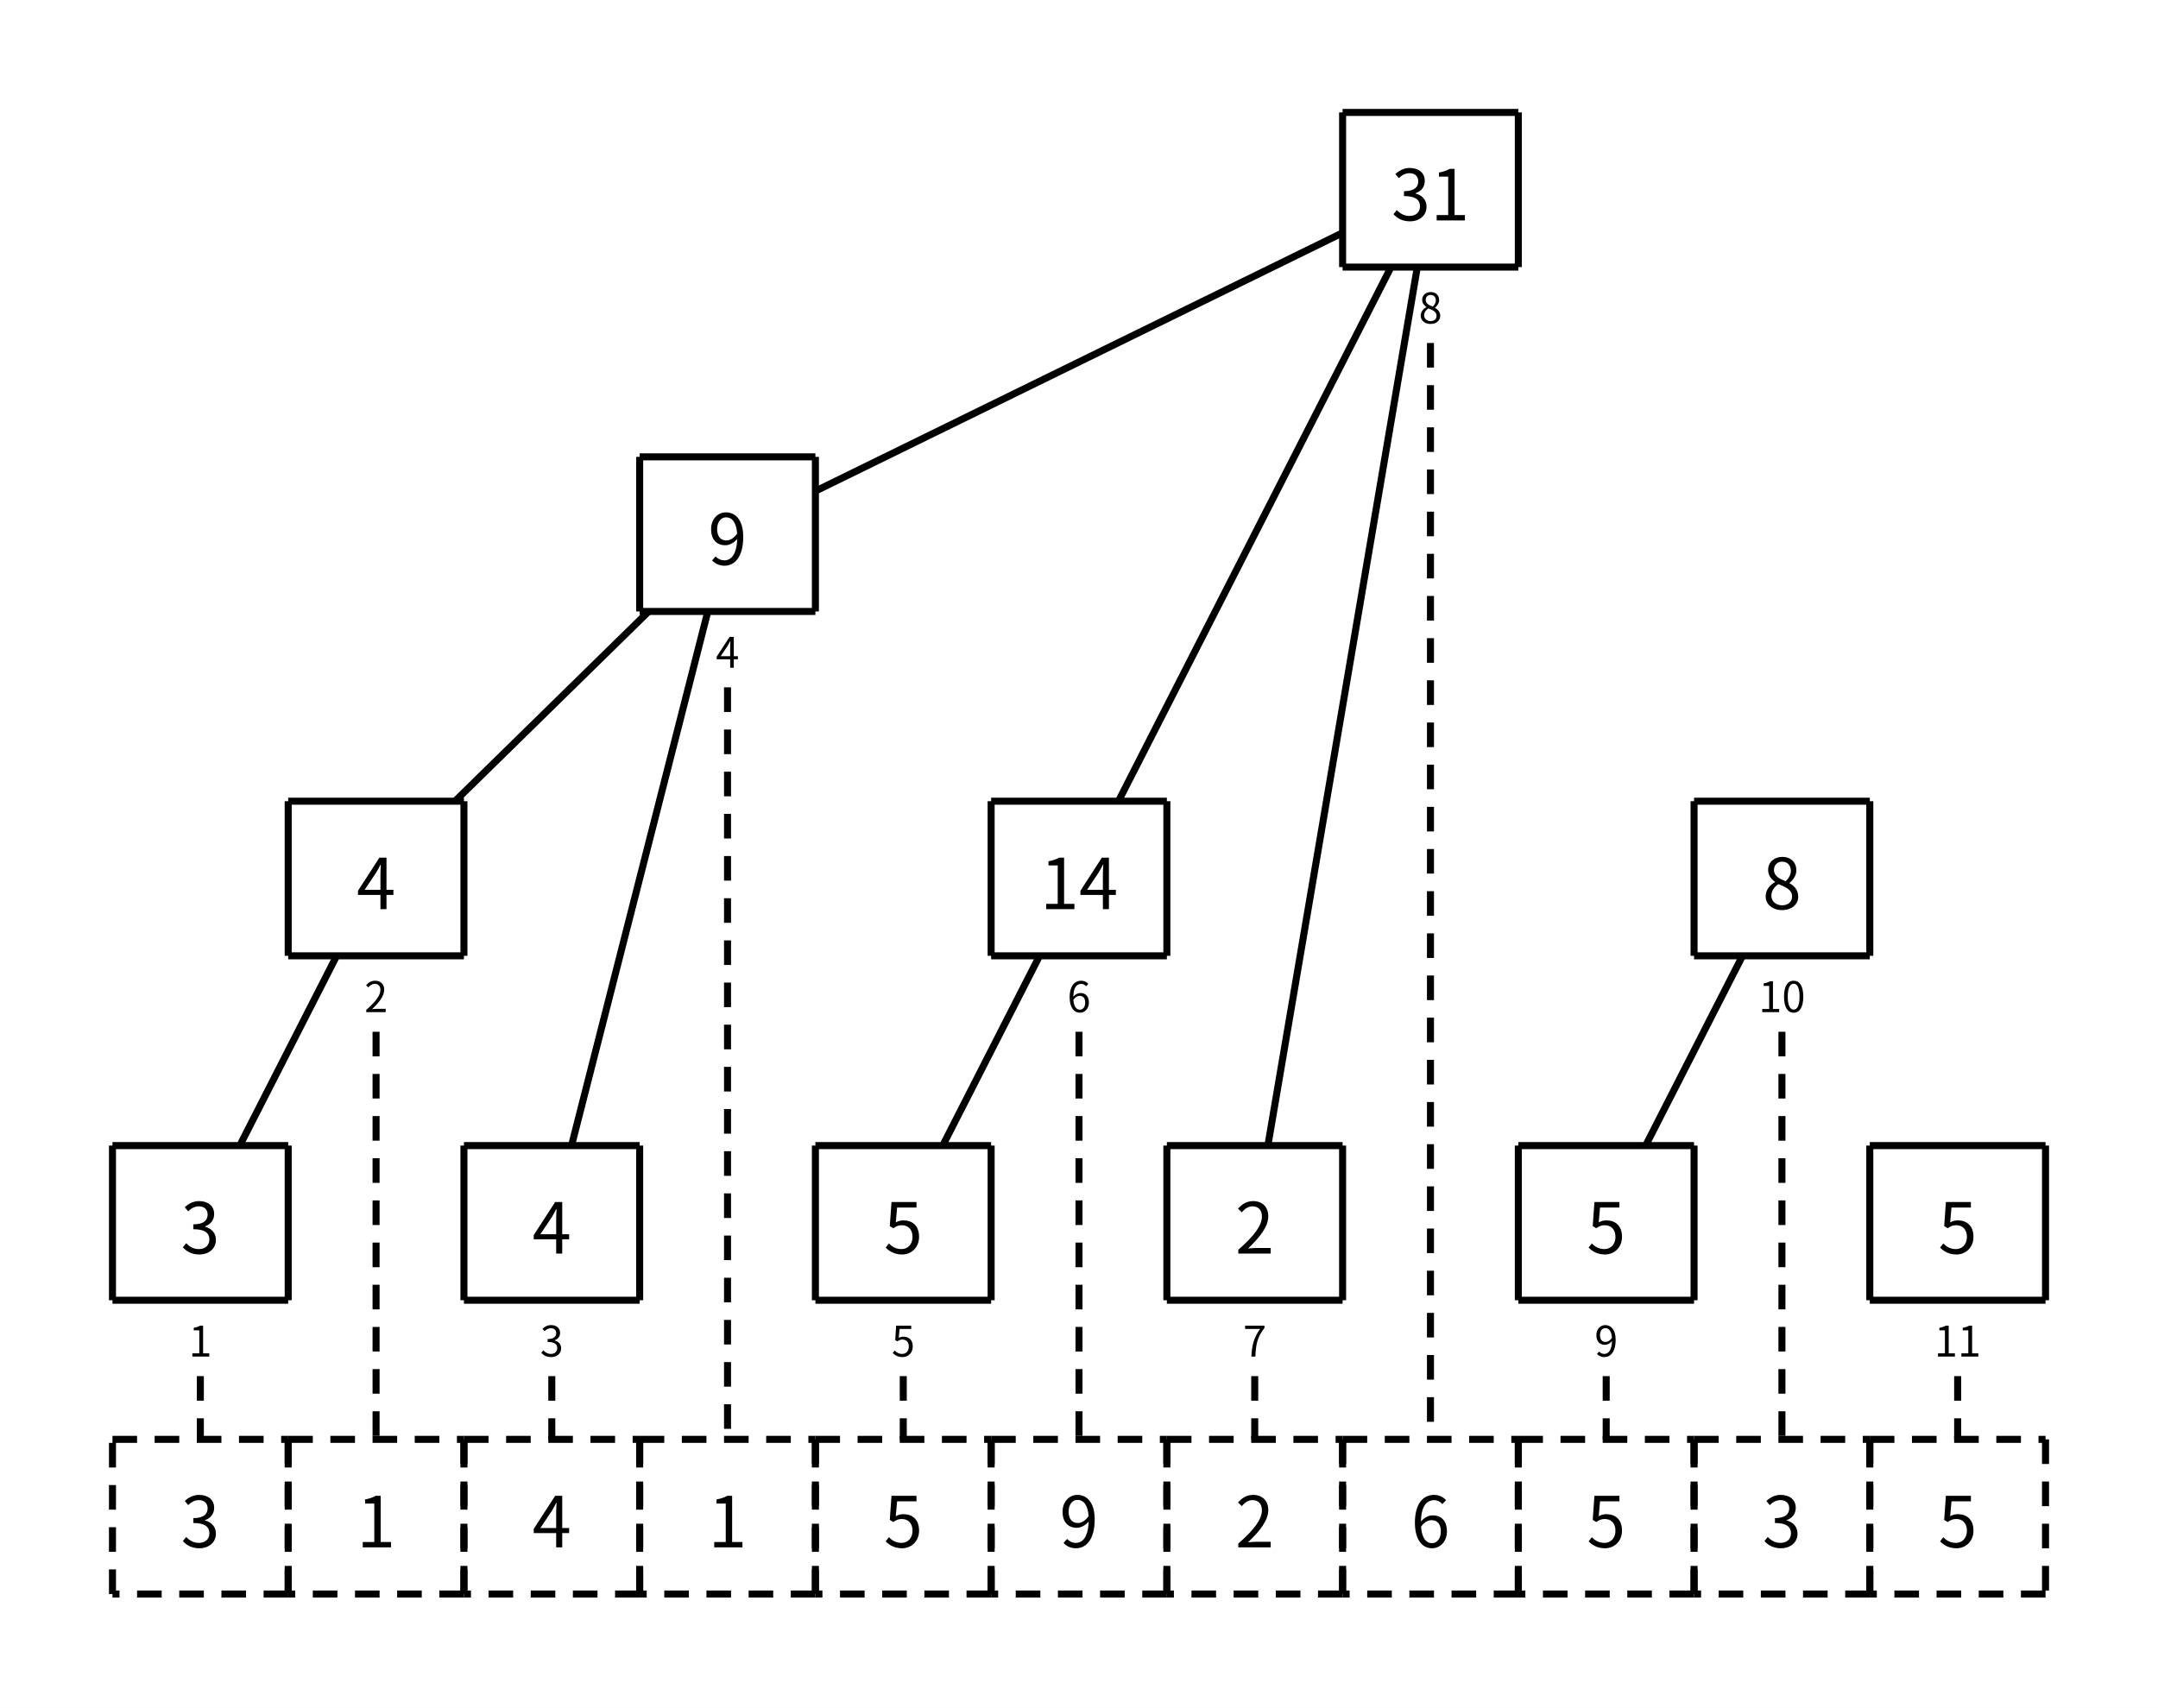
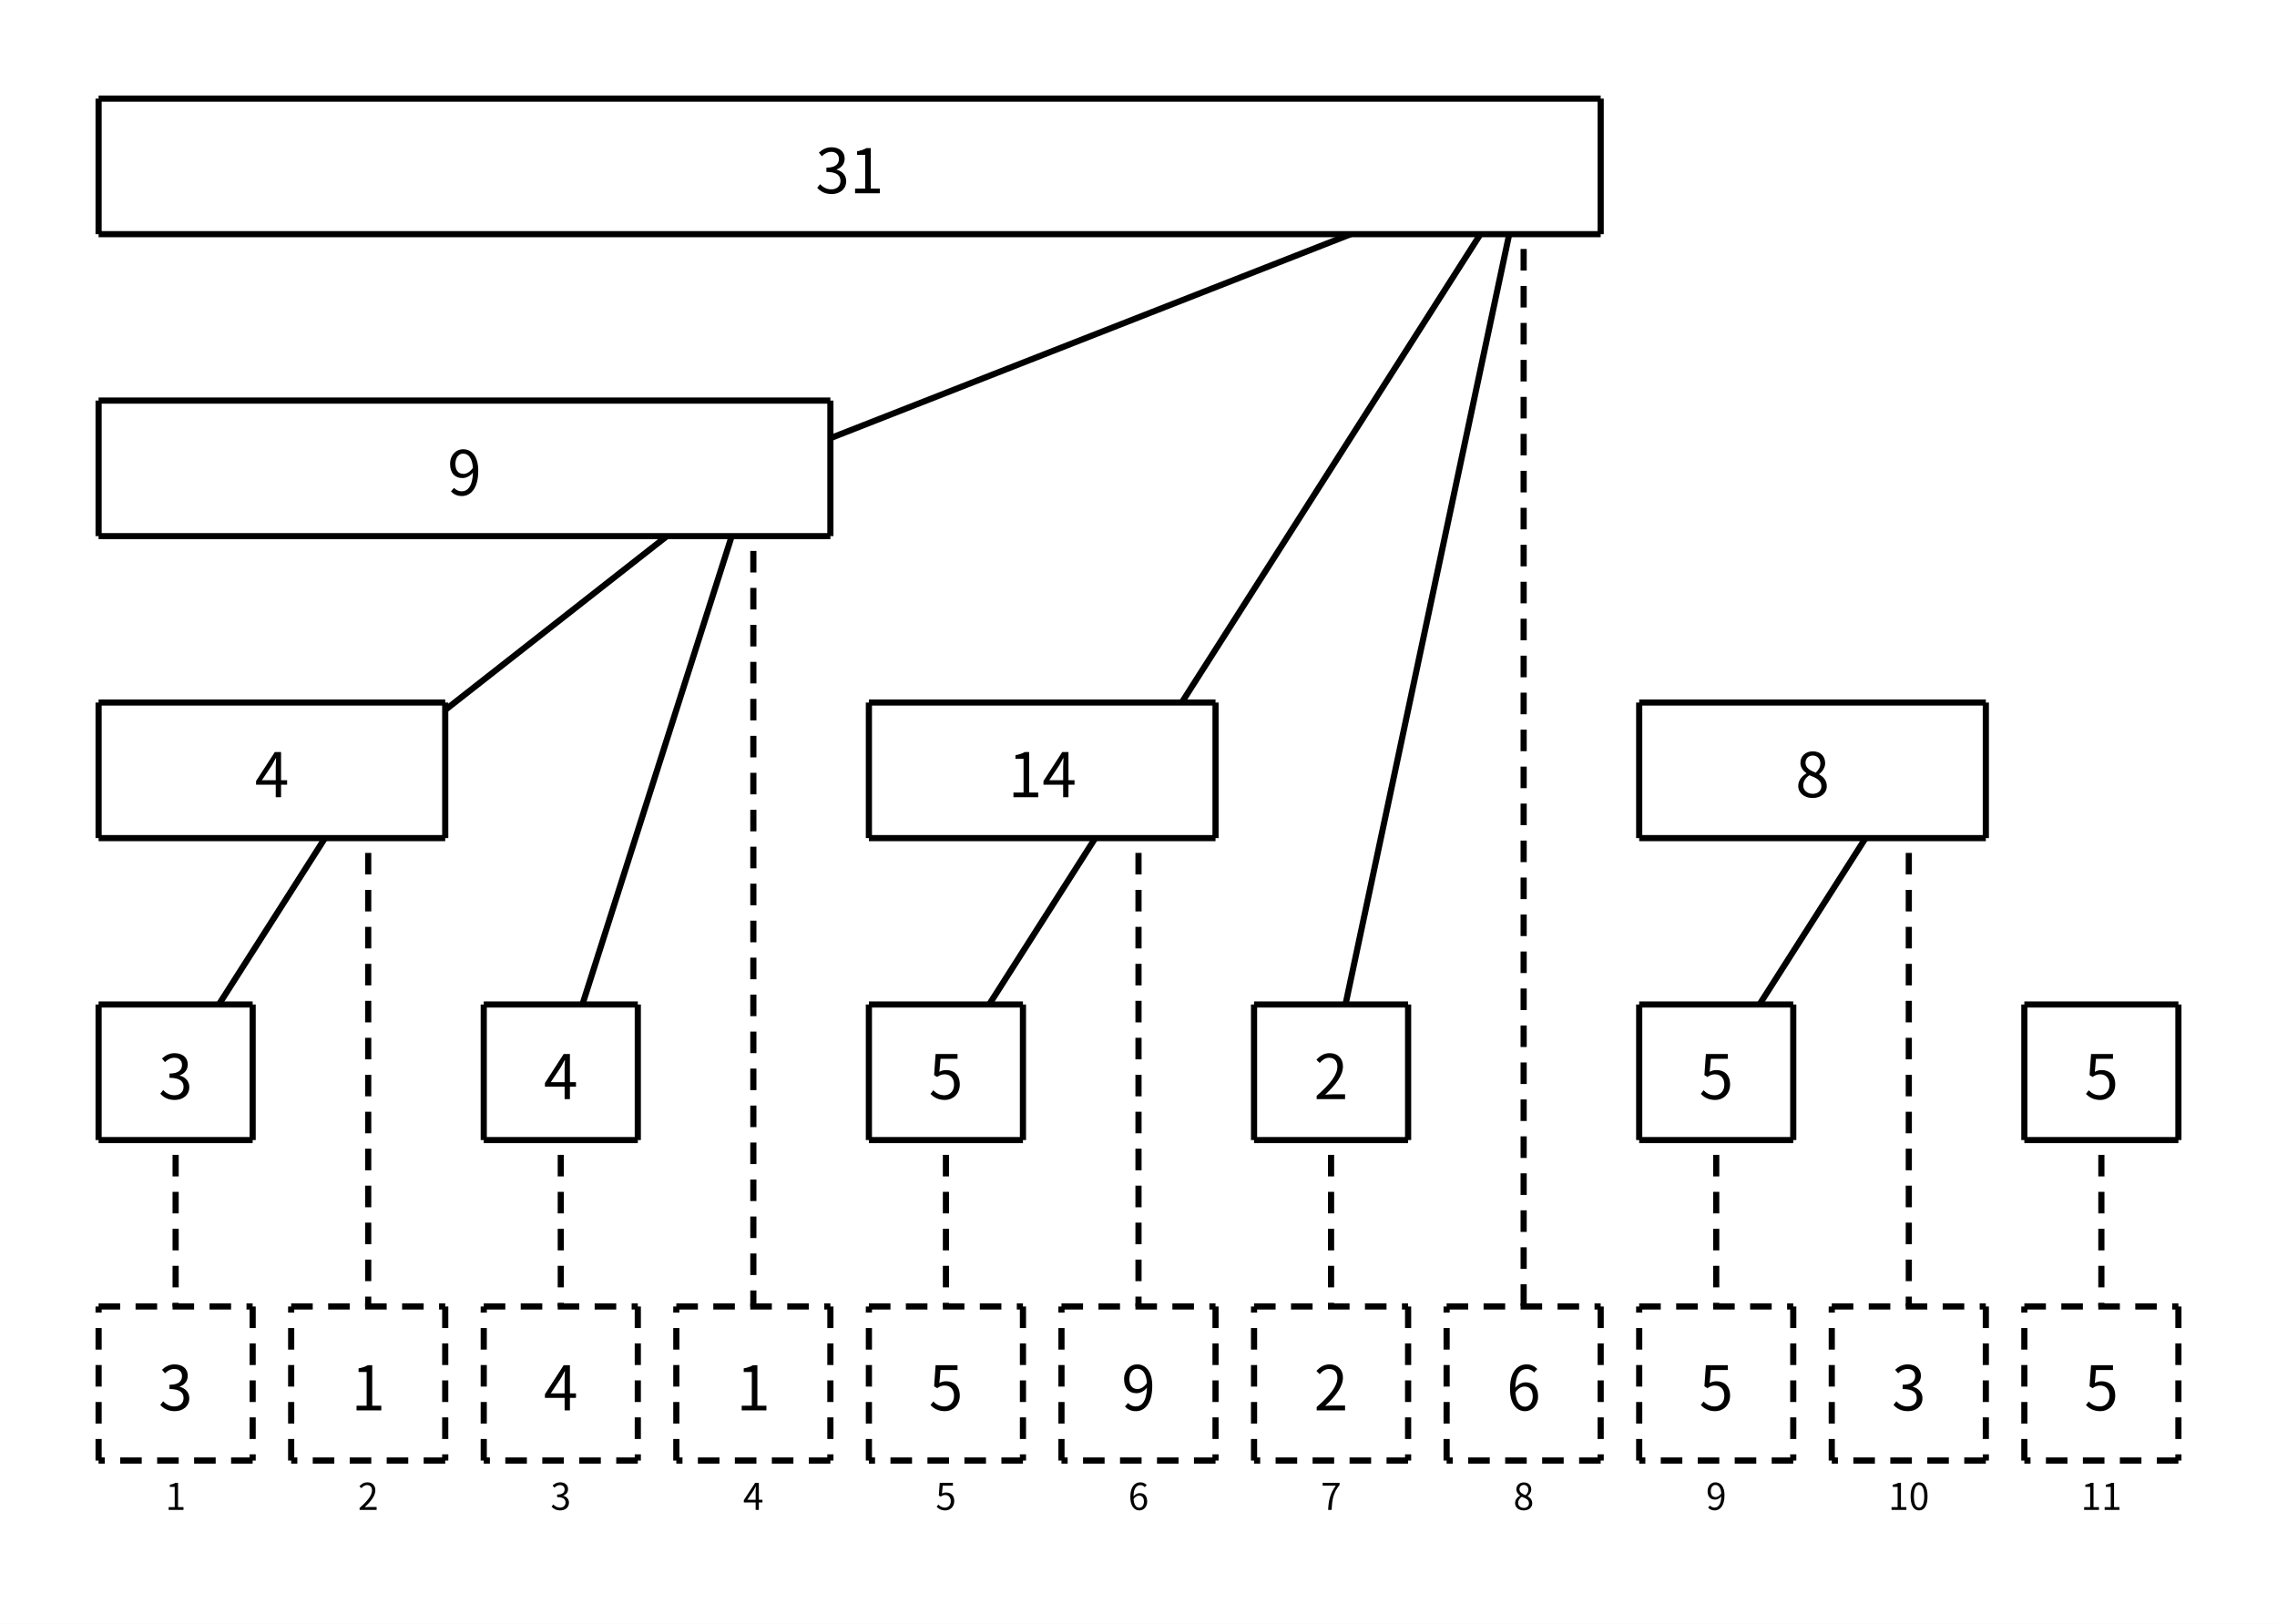
- <svg xmlns="http://www.w3.org/2000/svg" width="614" height="486" viewBox="0 0 614 486">
-   <path d="M0 0 L614 0 L614 486 L0 486" stroke="none" stroke-width="0.0" fill="#ffffff" />
-   <path d="M57.0 391.6 C57.0 395.21, 57.0 398.82, 57.0 409.6" stroke="#000000" stroke-width="2.0" fill="none" stroke-dasharray="7.0 5.0" />
-   <path d="M107.0 293.6 C107.0 316.85, 107.0 340.11, 107.0 409.6" stroke="#000000" stroke-width="2.0" fill="none" stroke-dasharray="7.0 5.0" />
-   <path d="M157.0 391.6 C157.0 395.21, 157.0 398.82, 157.0 409.6" stroke="#000000" stroke-width="2.0" fill="none" stroke-dasharray="7.0 5.0" />
-   <path d="M207.0 195.6 C207.0 238.5, 207.0 281.41, 207.0 409.6" stroke="#000000" stroke-width="2.0" fill="none" stroke-dasharray="7.0 5.0" />
-   <path d="M257.0 391.6 C257.0 395.21, 257.0 398.82, 257.0 409.6" stroke="#000000" stroke-width="2.0" fill="none" stroke-dasharray="7.0 5.0" />
-   <path d="M307.0 293.6 C307.0 316.86, 307.0 340.12, 307.0 409.6" stroke="#000000" stroke-width="2.0" fill="none" stroke-dasharray="7.0 5.0" />
-   <path d="M357.0 391.6 C357.0 395.21, 357.0 398.82, 357.0 409.6" stroke="#000000" stroke-width="2.0" fill="none" stroke-dasharray="7.0 5.0" />
-   <path d="M407.0 97.6 C407.0 160.16, 407.0 222.72, 407.0 409.6" stroke="#000000" stroke-width="2.0" fill="none" stroke-dasharray="7.0 5.0" />
-   <path d="M457.0 391.6 C457.0 395.21, 457.0 398.82, 457.0 409.6" stroke="#000000" stroke-width="2.0" fill="none" stroke-dasharray="7.0 5.0" />
-   <path d="M507.0 293.6 C507.0 316.86, 507.0 340.12, 507.0 409.6" stroke="#000000" stroke-width="2.0" fill="none" stroke-dasharray="7.0 5.0" />
-   <path d="M557.0 391.6 C557.0 395.21, 557.0 398.82, 557.0 409.6" stroke="#000000" stroke-width="2.0" fill="none" stroke-dasharray="7.0 5.0" />
-   <path d="M68.22 326.0 C73.75 315.17, 79.28 304.34, 95.78 272.0" stroke="#000000" stroke-width="2.0" fill="none" />
-   <path d="M129.45 228.0 C140.5 217.17, 151.55 206.34, 184.55 174.0" stroke="#000000" stroke-width="2.0" fill="none" />
-   <path d="M162.61 326.0 C170.39 295.51, 178.17 265.03, 201.39 174.0" stroke="#000000" stroke-width="2.0" fill="none" />
-   <path d="M232.0 139.75 C262.08 125.01, 292.17 110.27, 382.0 66.25" stroke="#000000" stroke-width="2.0" fill="none" />
-   <path d="M268.22 326.0 C273.75 315.17, 279.28 304.34, 295.78 272.0" stroke="#000000" stroke-width="2.0" fill="none" />
-   <path d="M318.22 228.0 C333.78 197.51, 349.33 167.03, 395.78 76.0" stroke="#000000" stroke-width="2.0" fill="none" />
-   <path d="M360.74 326.0 C369.27 275.86, 377.8 225.71, 403.26 76.0" stroke="#000000" stroke-width="2.0" fill="none" />
-   <path d="M468.22 326.0 C473.75 315.17, 479.28 304.34, 495.78 272.0" stroke="#000000" stroke-width="2.0" fill="none" />
-   <path d="M32.0 409.6 C42.02 409.6, 52.05 409.6, 82.0 409.6 M82.0 409.6 C82.0 423.65, 82.0 437.7, 82.0 453.6 M82.0 453.6 C68.24 453.6, 54.49 453.6, 32.0 453.6 M32.0 453.6 C32.0 440.78, 32.0 427.95, 32.0 409.6" stroke="#000000" stroke-width="2.0" fill="none" stroke-dasharray="7.0 5.0" />
-   <path d="M82.0 409.6 C92.02 409.6, 102.05 409.6, 132.0 409.6 M132.0 409.6 C132.0 421.86, 132.0 434.11, 132.0 453.6 M132.0 453.6 C116.4 453.6, 100.81 453.6, 82.0 453.6 M82.0 453.6 C82.0 442.08, 82.0 430.56, 82.0 409.6" stroke="#000000" stroke-width="2.0" fill="none" stroke-dasharray="7.0 5.0" />
-   <path d="M132.0 409.6 C142.02 409.6, 152.05 409.6, 182.0 409.6 M182.0 409.6 C182.0 420.06, 182.0 430.52, 182.0 453.6 M182.0 453.6 C164.57 453.6, 147.13 453.6, 132.0 453.6 M132.0 453.6 C132.0 443.38, 132.0 433.16, 132.0 409.6" stroke="#000000" stroke-width="2.0" fill="none" stroke-dasharray="7.0 5.0" />
-   <path d="M182.0 409.6 C192.02 409.6, 202.05 409.6, 232.0 409.6 M232.0 409.6 C232.0 427.07, 232.0 444.53, 232.0 453.6 M232.0 453.6 C212.73 453.6, 193.46 453.6, 182.0 453.6 M182.0 453.6 C182.0 444.68, 182.0 435.76, 182.0 409.6" stroke="#000000" stroke-width="2.0" fill="none" stroke-dasharray="7.0 5.0" />
-   <path d="M232.0 409.6 C242.02 409.6, 252.05 409.6, 282.0 409.6 M282.0 409.6 C282.0 425.27, 282.0 440.94, 282.0 453.6 M282.0 453.6 C270.89 453.6, 259.78 453.6, 232.0 453.6 M232.0 453.6 C232.0 437.18, 232.0 420.77, 232.0 409.6" stroke="#000000" stroke-width="2.0" fill="none" stroke-dasharray="7.0 5.0" />
-   <path d="M282.0 409.6 C292.03 409.6, 302.05 409.6, 332.0 409.6 M332.0 409.6 C332.0 423.48, 332.0 437.35, 332.0 453.6 M332.0 453.6 C319.05 453.6, 306.1 453.6, 282.0 453.6 M282.0 453.6 C282.0 438.48, 282.0 423.37, 282.0 409.6" stroke="#000000" stroke-width="2.0" fill="none" stroke-dasharray="7.0 5.0" />
-   <path d="M332.0 409.6 C342.03 409.6, 352.05 409.6, 382.0 409.6 M382.0 409.6 C382.0 421.68, 382.0 433.76, 382.0 453.6 M382.0 453.6 C367.21 453.6, 352.43 453.6, 332.0 453.6 M332.0 453.6 C332.0 439.79, 332.0 425.97, 332.0 409.6" stroke="#000000" stroke-width="2.0" fill="none" stroke-dasharray="7.0 5.0" />
-   <path d="M382.0 409.6 C392.03 409.6, 402.05 409.6, 432.0 409.6 M432.0 409.6 C432.0 419.89, 432.0 430.17, 432.0 453.6 M432.0 453.6 C415.37 453.6, 398.75 453.6, 382.0 453.6 M382.0 453.6 C382.0 441.09, 382.0 428.57, 382.0 409.6" stroke="#000000" stroke-width="2.0" fill="none" stroke-dasharray="7.0 5.0" />
-   <path d="M432.0 409.6 C442.03 409.6, 452.05 409.6, 482.0 409.6 M482.0 409.6 C482.0 426.89, 482.0 444.18, 482.0 453.6 M482.0 453.6 C463.54 453.6, 445.07 453.6, 432.0 453.6 M432.0 453.6 C432.0 442.39, 432.0 431.18, 432.0 409.6" stroke="#000000" stroke-width="2.0" fill="none" stroke-dasharray="7.0 5.0" />
-   <path d="M482.0 409.6 C492.03 409.6, 502.05 409.6, 532.0 409.6 M532.0 409.6 C532.0 425.1, 532.0 440.59, 532.0 453.6 M532.0 453.6 C521.7 453.6, 511.39 453.6, 482.0 453.6 M482.0 453.6 C482.0 443.69, 482.0 433.78, 482.0 409.6" stroke="#000000" stroke-width="2.0" fill="none" stroke-dasharray="7.0 5.0" />
-   <path d="M532.0 409.6 C542.03 409.6, 552.05 409.6, 582.0 409.6 M582.0 409.6 C582.0 423.3, 582.0 437.0, 582.0 453.6 M582.0 453.6 C569.86 453.6, 557.72 453.6, 532.0 453.6 M532.0 453.6 C532.0 436.19, 532.0 418.78, 532.0 409.6" stroke="#000000" stroke-width="2.0" fill="none" stroke-dasharray="7.0 5.0" />
+ <svg xmlns="http://www.w3.org/2000/svg" width="739" height="527" viewBox="0 0 739 527">
+   <path d="M0 0 L739 0 L739 527 L0 527" stroke="none" stroke-width="0.0" fill="#ffffff" />
+   <path d="M57.0 374.8 C57.0 384.66, 57.0 394.52, 57.0 424.0" stroke="#000000" stroke-width="2.0" fill="none" stroke-dasharray="7.0 5.0" />
+   <path d="M119.5 276.8 C119.5 306.31, 119.5 335.81, 119.5 424.0" stroke="#000000" stroke-width="2.0" fill="none" stroke-dasharray="7.0 5.0" />
+   <path d="M182.0 374.8 C182.0 384.66, 182.0 394.53, 182.0 424.0" stroke="#000000" stroke-width="2.0" fill="none" stroke-dasharray="7.0 5.0" />
+   <path d="M244.5 178.8 C244.5 227.95, 244.5 277.11, 244.5 424.0" stroke="#000000" stroke-width="2.0" fill="none" stroke-dasharray="7.0 5.0" />
+   <path d="M307.0 374.8 C307.0 384.66, 307.0 394.53, 307.0 424.0" stroke="#000000" stroke-width="2.0" fill="none" stroke-dasharray="7.0 5.0" />
+   <path d="M369.5 276.8 C369.5 306.31, 369.5 335.82, 369.5 424.0" stroke="#000000" stroke-width="2.0" fill="none" stroke-dasharray="7.0 5.0" />
+   <path d="M432.0 374.8 C432.0 384.66, 432.0 394.53, 432.0 424.0" stroke="#000000" stroke-width="2.0" fill="none" stroke-dasharray="7.0 5.0" />
+   <path d="M494.5 80.8 C494.5 149.61, 494.5 218.41, 494.5 424.0" stroke="#000000" stroke-width="2.0" fill="none" stroke-dasharray="7.0 5.0" />
+   <path d="M557.0 374.8 C557.0 384.66, 557.0 394.53, 557.0 424.0" stroke="#000000" stroke-width="2.0" fill="none" stroke-dasharray="7.0 5.0" />
+   <path d="M619.5 276.8 C619.5 306.31, 619.5 335.83, 619.5 424.0" stroke="#000000" stroke-width="2.0" fill="none" stroke-dasharray="7.0 5.0" />
+   <path d="M682.0 374.8 C682.0 384.66, 682.0 394.53, 682.0 424.0" stroke="#000000" stroke-width="2.0" fill="none" stroke-dasharray="7.0 5.0" />
+   <path d="M71.03 326.0 C77.94 315.17, 84.84 304.34, 105.47 272.0" stroke="#000000" stroke-width="2.0" fill="none" />
+   <path d="M144.5 230.4 C158.93 219.09, 173.36 207.78, 216.44 174.0" stroke="#000000" stroke-width="2.0" fill="none" />
+   <path d="M189.02 326.0 C198.74 295.51, 208.46 265.03, 237.48 174.0" stroke="#000000" stroke-width="2.0" fill="none" />
+   <path d="M269.5 142.2 C303.37 128.92, 337.24 115.65, 438.38 76.0" stroke="#000000" stroke-width="2.0" fill="none" />
+   <path d="M321.03 326.0 C327.94 315.17, 334.85 304.34, 355.47 272.0" stroke="#000000" stroke-width="2.0" fill="none" />
+   <path d="M383.53 228.0 C402.97 197.51, 422.42 167.03, 480.47 76.0" stroke="#000000" stroke-width="2.0" fill="none" />
+   <path d="M436.68 326.0 C447.34 275.86, 458.0 225.71, 489.82 76.0" stroke="#000000" stroke-width="2.0" fill="none" />
+   <path d="M571.03 326.0 C577.94 315.17, 584.85 304.34, 605.47 272.0" stroke="#000000" stroke-width="2.0" fill="none" />
+   <path d="M32.0 424.0 C42.03 424.0, 52.05 424.0, 82.0 424.0 M82.0 424.0 C82.0 439.77, 82.0 455.54, 82.0 474.0 M82.0 474.0 C69.05 474.0, 56.1 474.0, 32.0 474.0 M32.0 474.0 C32.0 456.82, 32.0 439.65, 32.0 424.0" stroke="#000000" stroke-width="2.0" fill="none" stroke-dasharray="7.0 5.0" />
+   <path d="M94.5 424.0 C104.53 424.0, 114.55 424.0, 144.5 424.0 M144.5 424.0 C144.5 443.75, 144.5 463.5, 144.5 474.0 M144.5 474.0 C125.63 474.0, 106.76 474.0, 94.5 474.0 M94.5 474.0 C94.5 462.56, 94.5 451.13, 94.5 424.0" stroke="#000000" stroke-width="2.0" fill="none" stroke-dasharray="7.0 5.0" />
+   <path d="M157.0 424.0 C167.03 424.0, 177.05 424.0, 207.0 424.0 M207.0 424.0 C207.0 437.73, 207.0 451.46, 207.0 474.0 M207.0 474.0 C192.21 474.0, 177.43 474.0, 157.0 474.0 M157.0 474.0 C157.0 458.3, 157.0 442.6, 157.0 424.0" stroke="#000000" stroke-width="2.0" fill="none" stroke-dasharray="7.0 5.0" />
+   <path d="M219.5 424.0 C229.53 424.0, 239.55 424.0, 269.5 424.0 M269.5 424.0 C269.5 441.71, 269.5 459.42, 269.5 474.0 M269.5 474.0 C258.79 474.0, 248.09 474.0, 219.5 474.0 M219.5 474.0 C219.5 454.04, 219.5 434.08, 219.5 424.0" stroke="#000000" stroke-width="2.0" fill="none" stroke-dasharray="7.0 5.0" />
+   <path d="M282.0 424.0 C292.03 424.0, 302.05 424.0, 332.0 424.0 M332.0 424.0 C332.0 435.69, 332.0 447.38, 332.0 474.0 M332.0 474.0 C315.37 474.0, 298.75 474.0, 282.0 474.0 M282.0 474.0 C282.0 459.78, 282.0 445.56, 282.0 424.0" stroke="#000000" stroke-width="2.0" fill="none" stroke-dasharray="7.0 5.0" />
+   <path d="M344.5 424.0 C354.53 424.0, 364.55 424.0, 394.5 424.0 M394.5 424.0 C394.5 439.67, 394.5 455.34, 394.5 474.0 M394.5 474.0 C381.96 474.0, 369.41 474.0, 344.5 474.0 M344.5 474.0 C344.5 455.52, 344.5 437.04, 344.5 424.0" stroke="#000000" stroke-width="2.0" fill="none" stroke-dasharray="7.0 5.0" />
+   <path d="M407.0 424.0 C417.03 424.0, 427.05 424.0, 457.0 424.0 M457.0 424.0 C457.0 443.65, 457.0 463.3, 457.0 474.0 M457.0 474.0 C438.54 474.0, 420.07 474.0, 407.0 474.0 M407.0 474.0 C407.0 461.26, 407.0 448.52, 407.0 424.0" stroke="#000000" stroke-width="2.0" fill="none" stroke-dasharray="7.0 5.0" />
+   <path d="M469.5 424.0 C479.53 424.0, 489.55 424.0, 519.5 424.0 M519.5 424.0 C519.5 437.63, 519.5 451.26, 519.5 474.0 M519.5 474.0 C505.12 474.0, 490.73 474.0, 469.5 474.0 M469.5 474.0 C469.5 457.0, 469.5 440.0, 469.5 424.0" stroke="#000000" stroke-width="2.0" fill="none" stroke-dasharray="7.0 5.0" />
+   <path d="M532.0 424.0 C542.03 424.0, 552.05 424.0, 582.0 424.0 M582.0 424.0 C582.0 441.61, 582.0 459.22, 582.0 474.0 M582.0 474.0 C571.7 474.0, 561.39 474.0, 532.0 474.0 M532.0 474.0 C532.0 462.74, 532.0 451.48, 532.0 424.0" stroke="#000000" stroke-width="2.0" fill="none" stroke-dasharray="7.0 5.0" />
+   <path d="M594.5 424.0 C604.53 424.0, 614.55 424.0, 644.5 424.0 M644.5 424.0 C644.5 435.59, 644.5 447.18, 644.5 474.0 M644.5 474.0 C628.28 474.0, 612.06 474.0, 594.5 474.0 M594.5 474.0 C594.5 458.48, 594.5 442.96, 594.5 424.0" stroke="#000000" stroke-width="2.0" fill="none" stroke-dasharray="7.0 5.0" />
+   <path d="M657.0 424.0 C667.03 424.0, 677.05 424.0, 707.0 424.0 M707.0 424.0 C707.0 439.57, 707.0 455.14, 707.0 474.0 M707.0 474.0 C694.86 474.0, 682.72 474.0, 657.0 474.0 M657.0 474.0 C657.0 454.22, 657.0 434.44, 657.0 424.0" stroke="#000000" stroke-width="2.0" fill="none" stroke-dasharray="7.0 5.0" />
  <path d="M32.0 326.0 C42.03 326.0, 52.06 326.0, 82.0 326.0 M82.0 326.0 C82.0 336.02, 82.0 346.05, 82.0 370.0 M82.0 370.0 C66.59 370.0, 51.17 370.0, 32.0 370.0 M32.0 370.0 C32.0 354.05, 32.0 338.1, 32.0 326.0" stroke="#000000" stroke-width="2.0" fill="none" />
-   <path d="M82.0 228.0 C92.03 228.0, 102.06 228.0, 132.0 228.0 M132.0 228.0 C132.0 241.53, 132.0 255.05, 132.0 272.0 M132.0 272.0 C120.67 272.0, 109.33 272.0, 82.0 272.0 M82.0 272.0 C82.0 261.1, 82.0 250.2, 82.0 228.0" stroke="#000000" stroke-width="2.0" fill="none" />
-   <path d="M132.0 326.0 C142.03 326.0, 152.06 326.0, 182.0 326.0 M182.0 326.0 C182.0 343.03, 182.0 360.06, 182.0 370.0 M182.0 370.0 C164.75 370.0, 147.5 370.0, 132.0 370.0 M132.0 370.0 C132.0 355.35, 132.0 340.7, 132.0 326.0" stroke="#000000" stroke-width="2.0" fill="none" />
-   <path d="M182.0 130.0 C192.03 130.0, 202.06 130.0, 232.0 130.0 M232.0 130.0 C232.0 141.73, 232.0 153.46, 232.0 174.0 M232.0 174.0 C218.83 174.0, 205.66 174.0, 182.0 174.0 M182.0 174.0 C182.0 164.4, 182.0 154.8, 182.0 130.0" stroke="#000000" stroke-width="2.0" fill="none" />
-   <path d="M232.0 326.0 C242.03 326.0, 252.06 326.0, 282.0 326.0 M282.0 326.0 C282.0 341.23, 282.0 356.47, 282.0 370.0 M282.0 370.0 C262.91 370.0, 243.82 370.0, 232.0 370.0 M232.0 370.0 C232.0 356.65, 232.0 343.3, 232.0 326.0" stroke="#000000" stroke-width="2.0" fill="none" />
-   <path d="M282.0 228.0 C292.03 228.0, 302.06 228.0, 332.0 228.0 M332.0 228.0 C332.0 237.94, 332.0 247.87, 332.0 272.0 M332.0 272.0 C316.99 272.0, 301.98 272.0, 282.0 272.0 M282.0 272.0 C282.0 254.9, 282.0 237.8, 282.0 228.0" stroke="#000000" stroke-width="2.0" fill="none" />
-   <path d="M332.0 326.0 C342.03 326.0, 352.06 326.0, 382.0 326.0 M382.0 326.0 C382.0 339.44, 382.0 352.88, 382.0 370.0 M382.0 370.0 C371.07 370.0, 360.14 370.0, 332.0 370.0 M332.0 370.0 C332.0 357.95, 332.0 345.91, 332.0 326.0" stroke="#000000" stroke-width="2.0" fill="none" />
-   <path d="M382.0 32.0 C392.03 32.0, 402.06 32.0, 432.0 32.0 M432.0 32.0 C432.0 48.94, 432.0 65.88, 432.0 76.0 M432.0 76.0 C415.15 76.0, 398.3 76.0, 382.0 76.0 M382.0 76.0 C382.0 60.2, 382.0 44.41, 382.0 32.0" stroke="#000000" stroke-width="2.0" fill="none" />
-   <path d="M432.0 326.0 C442.03 326.0, 452.06 326.0, 482.0 326.0 M482.0 326.0 C482.0 337.64, 482.0 349.29, 482.0 370.0 M482.0 370.0 C469.23 370.0, 456.47 370.0, 432.0 370.0 M432.0 370.0 C432.0 359.25, 432.0 348.51, 432.0 326.0" stroke="#000000" stroke-width="2.0" fill="none" />
-   <path d="M482.0 228.0 C492.03 228.0, 502.06 228.0, 532.0 228.0 M532.0 228.0 C532.0 243.15, 532.0 258.29, 532.0 272.0 M532.0 272.0 C513.31 272.0, 494.63 272.0, 482.0 272.0 M482.0 272.0 C482.0 257.51, 482.0 243.01, 482.0 228.0" stroke="#000000" stroke-width="2.0" fill="none" />
-   <path d="M532.0 326.0 C542.03 326.0, 552.06 326.0, 582.0 326.0 M582.0 326.0 C582.0 335.85, 582.0 345.7, 582.0 370.0 M582.0 370.0 C567.39 370.0, 552.79 370.0, 532.0 370.0 M532.0 370.0 C532.0 360.56, 532.0 351.11, 532.0 326.0" stroke="#000000" stroke-width="2.0" fill="none" />
-   <text x="57" y="431.6" fill="#000000" font-size="20" font-family="Comic Neue, AR PL KaitiM GB, Noto Sans CJK SC, Microsoft YaHei, sans-serif" font-weight="normal" text-anchor="middle" dominant-baseline="central" style="pointer-events: none; user-select: none;">3</text>
-   <text x="107" y="431.6" fill="#000000" font-size="20" font-family="Comic Neue, AR PL KaitiM GB, Noto Sans CJK SC, Microsoft YaHei, sans-serif" font-weight="normal" text-anchor="middle" dominant-baseline="central" style="pointer-events: none; user-select: none;">1</text>
-   <text x="157" y="431.6" fill="#000000" font-size="20" font-family="Comic Neue, AR PL KaitiM GB, Noto Sans CJK SC, Microsoft YaHei, sans-serif" font-weight="normal" text-anchor="middle" dominant-baseline="central" style="pointer-events: none; user-select: none;">4</text>
-   <text x="207" y="431.6" fill="#000000" font-size="20" font-family="Comic Neue, AR PL KaitiM GB, Noto Sans CJK SC, Microsoft YaHei, sans-serif" font-weight="normal" text-anchor="middle" dominant-baseline="central" style="pointer-events: none; user-select: none;">1</text>
-   <text x="257" y="431.6" fill="#000000" font-size="20" font-family="Comic Neue, AR PL KaitiM GB, Noto Sans CJK SC, Microsoft YaHei, sans-serif" font-weight="normal" text-anchor="middle" dominant-baseline="central" style="pointer-events: none; user-select: none;">5</text>
-   <text x="307" y="431.6" fill="#000000" font-size="20" font-family="Comic Neue, AR PL KaitiM GB, Noto Sans CJK SC, Microsoft YaHei, sans-serif" font-weight="normal" text-anchor="middle" dominant-baseline="central" style="pointer-events: none; user-select: none;">9</text>
-   <text x="357" y="431.6" fill="#000000" font-size="20" font-family="Comic Neue, AR PL KaitiM GB, Noto Sans CJK SC, Microsoft YaHei, sans-serif" font-weight="normal" text-anchor="middle" dominant-baseline="central" style="pointer-events: none; user-select: none;">2</text>
-   <text x="407" y="431.6" fill="#000000" font-size="20" font-family="Comic Neue, AR PL KaitiM GB, Noto Sans CJK SC, Microsoft YaHei, sans-serif" font-weight="normal" text-anchor="middle" dominant-baseline="central" style="pointer-events: none; user-select: none;">6</text>
-   <text x="457" y="431.6" fill="#000000" font-size="20" font-family="Comic Neue, AR PL KaitiM GB, Noto Sans CJK SC, Microsoft YaHei, sans-serif" font-weight="normal" text-anchor="middle" dominant-baseline="central" style="pointer-events: none; user-select: none;">5</text>
-   <text x="507" y="431.6" fill="#000000" font-size="20" font-family="Comic Neue, AR PL KaitiM GB, Noto Sans CJK SC, Microsoft YaHei, sans-serif" font-weight="normal" text-anchor="middle" dominant-baseline="central" style="pointer-events: none; user-select: none;">3</text>
-   <text x="557" y="431.6" fill="#000000" font-size="20" font-family="Comic Neue, AR PL KaitiM GB, Noto Sans CJK SC, Microsoft YaHei, sans-serif" font-weight="normal" text-anchor="middle" dominant-baseline="central" style="pointer-events: none; user-select: none;">5</text>
+   <path d="M32.0 228.0 C54.57 228.0, 77.13 228.0, 144.5 228.0 M144.5 228.0 C144.5 241.53, 144.5 255.05, 144.5 272.0 M144.5 272.0 C119.0 272.0, 93.5 272.0, 32.0 272.0 M32.0 272.0 C32.0 261.1, 32.0 250.2, 32.0 228.0" stroke="#000000" stroke-width="2.0" fill="none" />
+   <path d="M157.0 326.0 C167.03 326.0, 177.06 326.0, 207.0 326.0 M207.0 326.0 C207.0 343.03, 207.0 360.06, 207.0 370.0 M207.0 370.0 C189.75 370.0, 172.5 370.0, 157.0 370.0 M157.0 370.0 C157.0 355.35, 157.0 340.7, 157.0 326.0" stroke="#000000" stroke-width="2.0" fill="none" />
+   <path d="M32.0 130.0 C79.64 130.0, 127.29 130.0, 269.5 130.0 M269.5 130.0 C269.5 141.73, 269.5 153.46, 269.5 174.0 M269.5 174.0 C206.94 174.0, 144.37 174.0, 32.0 174.0 M32.0 174.0 C32.0 164.4, 32.0 154.8, 32.0 130.0" stroke="#000000" stroke-width="2.0" fill="none" />
+   <path d="M282.0 326.0 C292.03 326.0, 302.06 326.0, 332.0 326.0 M332.0 326.0 C332.0 341.23, 332.0 356.47, 332.0 370.0 M332.0 370.0 C312.91 370.0, 293.82 370.0, 282.0 370.0 M282.0 370.0 C282.0 356.65, 282.0 343.3, 282.0 326.0" stroke="#000000" stroke-width="2.0" fill="none" />
+   <path d="M282.0 228.0 C304.57 228.0, 327.14 228.0, 394.5 228.0 M394.5 228.0 C394.5 237.94, 394.5 247.87, 394.5 272.0 M394.5 272.0 C360.73 272.0, 326.96 272.0, 282.0 272.0 M282.0 272.0 C282.0 254.9, 282.0 237.8, 282.0 228.0" stroke="#000000" stroke-width="2.0" fill="none" />
+   <path d="M407.0 326.0 C417.03 326.0, 427.06 326.0, 457.0 326.0 M457.0 326.0 C457.0 339.44, 457.0 352.88, 457.0 370.0 M457.0 370.0 C446.07 370.0, 435.14 370.0, 407.0 370.0 M407.0 370.0 C407.0 357.95, 407.0 345.91, 407.0 326.0" stroke="#000000" stroke-width="2.0" fill="none" />
+   <path d="M32.0 32.0 C129.8 32.0, 227.6 32.0, 519.5 32.0 M519.5 32.0 C519.5 48.94, 519.5 65.88, 519.5 76.0 M519.5 76.0 C355.23 76.0, 190.97 76.0, 32.0 76.0 M32.0 76.0 C32.0 60.2, 32.0 44.41, 32.0 32.0" stroke="#000000" stroke-width="2.0" fill="none" />
+   <path d="M532.0 326.0 C542.03 326.0, 552.06 326.0, 582.0 326.0 M582.0 326.0 C582.0 337.64, 582.0 349.29, 582.0 370.0 M582.0 370.0 C569.23 370.0, 556.47 370.0, 532.0 370.0 M532.0 370.0 C532.0 359.25, 532.0 348.51, 532.0 326.0" stroke="#000000" stroke-width="2.0" fill="none" />
+   <path d="M532.0 228.0 C554.57 228.0, 577.14 228.0, 644.5 228.0 M644.5 228.0 C644.5 243.15, 644.5 258.29, 644.5 272.0 M644.5 272.0 C602.46 272.0, 560.41 272.0, 532.0 272.0 M532.0 272.0 C532.0 257.51, 532.0 243.01, 532.0 228.0" stroke="#000000" stroke-width="2.0" fill="none" />
+   <path d="M657.0 326.0 C667.03 326.0, 677.06 326.0, 707.0 326.0 M707.0 326.0 C707.0 335.85, 707.0 345.7, 707.0 370.0 M707.0 370.0 C692.39 370.0, 677.79 370.0, 657.0 370.0 M657.0 370.0 C657.0 360.56, 657.0 351.11, 657.0 326.0" stroke="#000000" stroke-width="2.0" fill="none" />
+   <text x="57" y="449" fill="#000000" font-size="20" font-family="Comic Neue, AR PL KaitiM GB, Noto Sans CJK SC, Microsoft YaHei, sans-serif" font-weight="normal" text-anchor="middle" dominant-baseline="central" style="pointer-events: none; user-select: none;">3</text>
+   <text x="57" y="484.8" fill="#000000" font-size="12" font-family="Comic Neue, AR PL KaitiM GB, Noto Sans CJK SC, Microsoft YaHei, sans-serif" font-weight="normal" text-anchor="middle" dominant-baseline="central" style="pointer-events: none; user-select: none;">1</text>
+   <text x="119.5" y="449" fill="#000000" font-size="20" font-family="Comic Neue, AR PL KaitiM GB, Noto Sans CJK SC, Microsoft YaHei, sans-serif" font-weight="normal" text-anchor="middle" dominant-baseline="central" style="pointer-events: none; user-select: none;">1</text>
+   <text x="119.5" y="484.8" fill="#000000" font-size="12" font-family="Comic Neue, AR PL KaitiM GB, Noto Sans CJK SC, Microsoft YaHei, sans-serif" font-weight="normal" text-anchor="middle" dominant-baseline="central" style="pointer-events: none; user-select: none;">2</text>
+   <text x="182" y="449" fill="#000000" font-size="20" font-family="Comic Neue, AR PL KaitiM GB, Noto Sans CJK SC, Microsoft YaHei, sans-serif" font-weight="normal" text-anchor="middle" dominant-baseline="central" style="pointer-events: none; user-select: none;">4</text>
+   <text x="182" y="484.8" fill="#000000" font-size="12" font-family="Comic Neue, AR PL KaitiM GB, Noto Sans CJK SC, Microsoft YaHei, sans-serif" font-weight="normal" text-anchor="middle" dominant-baseline="central" style="pointer-events: none; user-select: none;">3</text>
+   <text x="244.5" y="449" fill="#000000" font-size="20" font-family="Comic Neue, AR PL KaitiM GB, Noto Sans CJK SC, Microsoft YaHei, sans-serif" font-weight="normal" text-anchor="middle" dominant-baseline="central" style="pointer-events: none; user-select: none;">1</text>
+   <text x="244.5" y="484.8" fill="#000000" font-size="12" font-family="Comic Neue, AR PL KaitiM GB, Noto Sans CJK SC, Microsoft YaHei, sans-serif" font-weight="normal" text-anchor="middle" dominant-baseline="central" style="pointer-events: none; user-select: none;">4</text>
+   <text x="307" y="449" fill="#000000" font-size="20" font-family="Comic Neue, AR PL KaitiM GB, Noto Sans CJK SC, Microsoft YaHei, sans-serif" font-weight="normal" text-anchor="middle" dominant-baseline="central" style="pointer-events: none; user-select: none;">5</text>
+   <text x="307" y="484.8" fill="#000000" font-size="12" font-family="Comic Neue, AR PL KaitiM GB, Noto Sans CJK SC, Microsoft YaHei, sans-serif" font-weight="normal" text-anchor="middle" dominant-baseline="central" style="pointer-events: none; user-select: none;">5</text>
+   <text x="369.5" y="449" fill="#000000" font-size="20" font-family="Comic Neue, AR PL KaitiM GB, Noto Sans CJK SC, Microsoft YaHei, sans-serif" font-weight="normal" text-anchor="middle" dominant-baseline="central" style="pointer-events: none; user-select: none;">9</text>
+   <text x="369.5" y="484.8" fill="#000000" font-size="12" font-family="Comic Neue, AR PL KaitiM GB, Noto Sans CJK SC, Microsoft YaHei, sans-serif" font-weight="normal" text-anchor="middle" dominant-baseline="central" style="pointer-events: none; user-select: none;">6</text>
+   <text x="432" y="449" fill="#000000" font-size="20" font-family="Comic Neue, AR PL KaitiM GB, Noto Sans CJK SC, Microsoft YaHei, sans-serif" font-weight="normal" text-anchor="middle" dominant-baseline="central" style="pointer-events: none; user-select: none;">2</text>
+   <text x="432" y="484.8" fill="#000000" font-size="12" font-family="Comic Neue, AR PL KaitiM GB, Noto Sans CJK SC, Microsoft YaHei, sans-serif" font-weight="normal" text-anchor="middle" dominant-baseline="central" style="pointer-events: none; user-select: none;">7</text>
+   <text x="494.5" y="449" fill="#000000" font-size="20" font-family="Comic Neue, AR PL KaitiM GB, Noto Sans CJK SC, Microsoft YaHei, sans-serif" font-weight="normal" text-anchor="middle" dominant-baseline="central" style="pointer-events: none; user-select: none;">6</text>
+   <text x="494.5" y="484.8" fill="#000000" font-size="12" font-family="Comic Neue, AR PL KaitiM GB, Noto Sans CJK SC, Microsoft YaHei, sans-serif" font-weight="normal" text-anchor="middle" dominant-baseline="central" style="pointer-events: none; user-select: none;">8</text>
+   <text x="557" y="449" fill="#000000" font-size="20" font-family="Comic Neue, AR PL KaitiM GB, Noto Sans CJK SC, Microsoft YaHei, sans-serif" font-weight="normal" text-anchor="middle" dominant-baseline="central" style="pointer-events: none; user-select: none;">5</text>
+   <text x="557" y="484.8" fill="#000000" font-size="12" font-family="Comic Neue, AR PL KaitiM GB, Noto Sans CJK SC, Microsoft YaHei, sans-serif" font-weight="normal" text-anchor="middle" dominant-baseline="central" style="pointer-events: none; user-select: none;">9</text>
+   <text x="619.5" y="449" fill="#000000" font-size="20" font-family="Comic Neue, AR PL KaitiM GB, Noto Sans CJK SC, Microsoft YaHei, sans-serif" font-weight="normal" text-anchor="middle" dominant-baseline="central" style="pointer-events: none; user-select: none;">3</text>
+   <text x="619.5" y="484.8" fill="#000000" font-size="12" font-family="Comic Neue, AR PL KaitiM GB, Noto Sans CJK SC, Microsoft YaHei, sans-serif" font-weight="normal" text-anchor="middle" dominant-baseline="central" style="pointer-events: none; user-select: none;">10</text>
+   <text x="682" y="449" fill="#000000" font-size="20" font-family="Comic Neue, AR PL KaitiM GB, Noto Sans CJK SC, Microsoft YaHei, sans-serif" font-weight="normal" text-anchor="middle" dominant-baseline="central" style="pointer-events: none; user-select: none;">5</text>
+   <text x="682" y="484.8" fill="#000000" font-size="12" font-family="Comic Neue, AR PL KaitiM GB, Noto Sans CJK SC, Microsoft YaHei, sans-serif" font-weight="normal" text-anchor="middle" dominant-baseline="central" style="pointer-events: none; user-select: none;">11</text>
  <text x="57" y="348" fill="#000000" font-size="20" font-family="Comic Neue, AR PL KaitiM GB, Noto Sans CJK SC, Microsoft YaHei, sans-serif" font-weight="normal" text-anchor="middle" dominant-baseline="central" style="pointer-events: none; user-select: none;">3</text>
-   <text x="57" y="380.8" fill="#000000" font-size="12" font-family="Comic Neue, AR PL KaitiM GB, Noto Sans CJK SC, Microsoft YaHei, sans-serif" font-weight="normal" text-anchor="middle" dominant-baseline="central" style="pointer-events: none; user-select: none;">1</text>
-   <text x="107" y="250" fill="#000000" font-size="20" font-family="Comic Neue, AR PL KaitiM GB, Noto Sans CJK SC, Microsoft YaHei, sans-serif" font-weight="normal" text-anchor="middle" dominant-baseline="central" style="pointer-events: none; user-select: none;">4</text>
-   <text x="107" y="282.8" fill="#000000" font-size="12" font-family="Comic Neue, AR PL KaitiM GB, Noto Sans CJK SC, Microsoft YaHei, sans-serif" font-weight="normal" text-anchor="middle" dominant-baseline="central" style="pointer-events: none; user-select: none;">2</text>
-   <text x="157" y="348" fill="#000000" font-size="20" font-family="Comic Neue, AR PL KaitiM GB, Noto Sans CJK SC, Microsoft YaHei, sans-serif" font-weight="normal" text-anchor="middle" dominant-baseline="central" style="pointer-events: none; user-select: none;">4</text>
-   <text x="157" y="380.8" fill="#000000" font-size="12" font-family="Comic Neue, AR PL KaitiM GB, Noto Sans CJK SC, Microsoft YaHei, sans-serif" font-weight="normal" text-anchor="middle" dominant-baseline="central" style="pointer-events: none; user-select: none;">3</text>
-   <text x="207" y="152" fill="#000000" font-size="20" font-family="Comic Neue, AR PL KaitiM GB, Noto Sans CJK SC, Microsoft YaHei, sans-serif" font-weight="normal" text-anchor="middle" dominant-baseline="central" style="pointer-events: none; user-select: none;">9</text>
-   <text x="207" y="184.8" fill="#000000" font-size="12" font-family="Comic Neue, AR PL KaitiM GB, Noto Sans CJK SC, Microsoft YaHei, sans-serif" font-weight="normal" text-anchor="middle" dominant-baseline="central" style="pointer-events: none; user-select: none;">4</text>
-   <text x="257" y="348" fill="#000000" font-size="20" font-family="Comic Neue, AR PL KaitiM GB, Noto Sans CJK SC, Microsoft YaHei, sans-serif" font-weight="normal" text-anchor="middle" dominant-baseline="central" style="pointer-events: none; user-select: none;">5</text>
-   <text x="257" y="380.8" fill="#000000" font-size="12" font-family="Comic Neue, AR PL KaitiM GB, Noto Sans CJK SC, Microsoft YaHei, sans-serif" font-weight="normal" text-anchor="middle" dominant-baseline="central" style="pointer-events: none; user-select: none;">5</text>
-   <text x="307" y="250" fill="#000000" font-size="20" font-family="Comic Neue, AR PL KaitiM GB, Noto Sans CJK SC, Microsoft YaHei, sans-serif" font-weight="normal" text-anchor="middle" dominant-baseline="central" style="pointer-events: none; user-select: none;">14</text>
-   <text x="307" y="282.8" fill="#000000" font-size="12" font-family="Comic Neue, AR PL KaitiM GB, Noto Sans CJK SC, Microsoft YaHei, sans-serif" font-weight="normal" text-anchor="middle" dominant-baseline="central" style="pointer-events: none; user-select: none;">6</text>
-   <text x="357" y="348" fill="#000000" font-size="20" font-family="Comic Neue, AR PL KaitiM GB, Noto Sans CJK SC, Microsoft YaHei, sans-serif" font-weight="normal" text-anchor="middle" dominant-baseline="central" style="pointer-events: none; user-select: none;">2</text>
-   <text x="357" y="380.8" fill="#000000" font-size="12" font-family="Comic Neue, AR PL KaitiM GB, Noto Sans CJK SC, Microsoft YaHei, sans-serif" font-weight="normal" text-anchor="middle" dominant-baseline="central" style="pointer-events: none; user-select: none;">7</text>
-   <text x="407" y="54" fill="#000000" font-size="20" font-family="Comic Neue, AR PL KaitiM GB, Noto Sans CJK SC, Microsoft YaHei, sans-serif" font-weight="normal" text-anchor="middle" dominant-baseline="central" style="pointer-events: none; user-select: none;">31</text>
-   <text x="407" y="86.8" fill="#000000" font-size="12" font-family="Comic Neue, AR PL KaitiM GB, Noto Sans CJK SC, Microsoft YaHei, sans-serif" font-weight="normal" text-anchor="middle" dominant-baseline="central" style="pointer-events: none; user-select: none;">8</text>
-   <text x="457" y="348" fill="#000000" font-size="20" font-family="Comic Neue, AR PL KaitiM GB, Noto Sans CJK SC, Microsoft YaHei, sans-serif" font-weight="normal" text-anchor="middle" dominant-baseline="central" style="pointer-events: none; user-select: none;">5</text>
-   <text x="457" y="380.8" fill="#000000" font-size="12" font-family="Comic Neue, AR PL KaitiM GB, Noto Sans CJK SC, Microsoft YaHei, sans-serif" font-weight="normal" text-anchor="middle" dominant-baseline="central" style="pointer-events: none; user-select: none;">9</text>
-   <text x="507" y="250" fill="#000000" font-size="20" font-family="Comic Neue, AR PL KaitiM GB, Noto Sans CJK SC, Microsoft YaHei, sans-serif" font-weight="normal" text-anchor="middle" dominant-baseline="central" style="pointer-events: none; user-select: none;">8</text>
-   <text x="507" y="282.8" fill="#000000" font-size="12" font-family="Comic Neue, AR PL KaitiM GB, Noto Sans CJK SC, Microsoft YaHei, sans-serif" font-weight="normal" text-anchor="middle" dominant-baseline="central" style="pointer-events: none; user-select: none;">10</text>
+   <text x="88.25" y="250" fill="#000000" font-size="20" font-family="Comic Neue, AR PL KaitiM GB, Noto Sans CJK SC, Microsoft YaHei, sans-serif" font-weight="normal" text-anchor="middle" dominant-baseline="central" style="pointer-events: none; user-select: none;">4</text>
+   <text x="182" y="348" fill="#000000" font-size="20" font-family="Comic Neue, AR PL KaitiM GB, Noto Sans CJK SC, Microsoft YaHei, sans-serif" font-weight="normal" text-anchor="middle" dominant-baseline="central" style="pointer-events: none; user-select: none;">4</text>
+   <text x="150.75" y="152" fill="#000000" font-size="20" font-family="Comic Neue, AR PL KaitiM GB, Noto Sans CJK SC, Microsoft YaHei, sans-serif" font-weight="normal" text-anchor="middle" dominant-baseline="central" style="pointer-events: none; user-select: none;">9</text>
+   <text x="307" y="348" fill="#000000" font-size="20" font-family="Comic Neue, AR PL KaitiM GB, Noto Sans CJK SC, Microsoft YaHei, sans-serif" font-weight="normal" text-anchor="middle" dominant-baseline="central" style="pointer-events: none; user-select: none;">5</text>
+   <text x="338.25" y="250" fill="#000000" font-size="20" font-family="Comic Neue, AR PL KaitiM GB, Noto Sans CJK SC, Microsoft YaHei, sans-serif" font-weight="normal" text-anchor="middle" dominant-baseline="central" style="pointer-events: none; user-select: none;">14</text>
+   <text x="432" y="348" fill="#000000" font-size="20" font-family="Comic Neue, AR PL KaitiM GB, Noto Sans CJK SC, Microsoft YaHei, sans-serif" font-weight="normal" text-anchor="middle" dominant-baseline="central" style="pointer-events: none; user-select: none;">2</text>
+   <text x="275.75" y="54" fill="#000000" font-size="20" font-family="Comic Neue, AR PL KaitiM GB, Noto Sans CJK SC, Microsoft YaHei, sans-serif" font-weight="normal" text-anchor="middle" dominant-baseline="central" style="pointer-events: none; user-select: none;">31</text>
  <text x="557" y="348" fill="#000000" font-size="20" font-family="Comic Neue, AR PL KaitiM GB, Noto Sans CJK SC, Microsoft YaHei, sans-serif" font-weight="normal" text-anchor="middle" dominant-baseline="central" style="pointer-events: none; user-select: none;">5</text>
-   <text x="557" y="380.8" fill="#000000" font-size="12" font-family="Comic Neue, AR PL KaitiM GB, Noto Sans CJK SC, Microsoft YaHei, sans-serif" font-weight="normal" text-anchor="middle" dominant-baseline="central" style="pointer-events: none; user-select: none;">11</text>
+   <text x="588.25" y="250" fill="#000000" font-size="20" font-family="Comic Neue, AR PL KaitiM GB, Noto Sans CJK SC, Microsoft YaHei, sans-serif" font-weight="normal" text-anchor="middle" dominant-baseline="central" style="pointer-events: none; user-select: none;">8</text>
+   <text x="682" y="348" fill="#000000" font-size="20" font-family="Comic Neue, AR PL KaitiM GB, Noto Sans CJK SC, Microsoft YaHei, sans-serif" font-weight="normal" text-anchor="middle" dominant-baseline="central" style="pointer-events: none; user-select: none;">5</text>
</svg>
